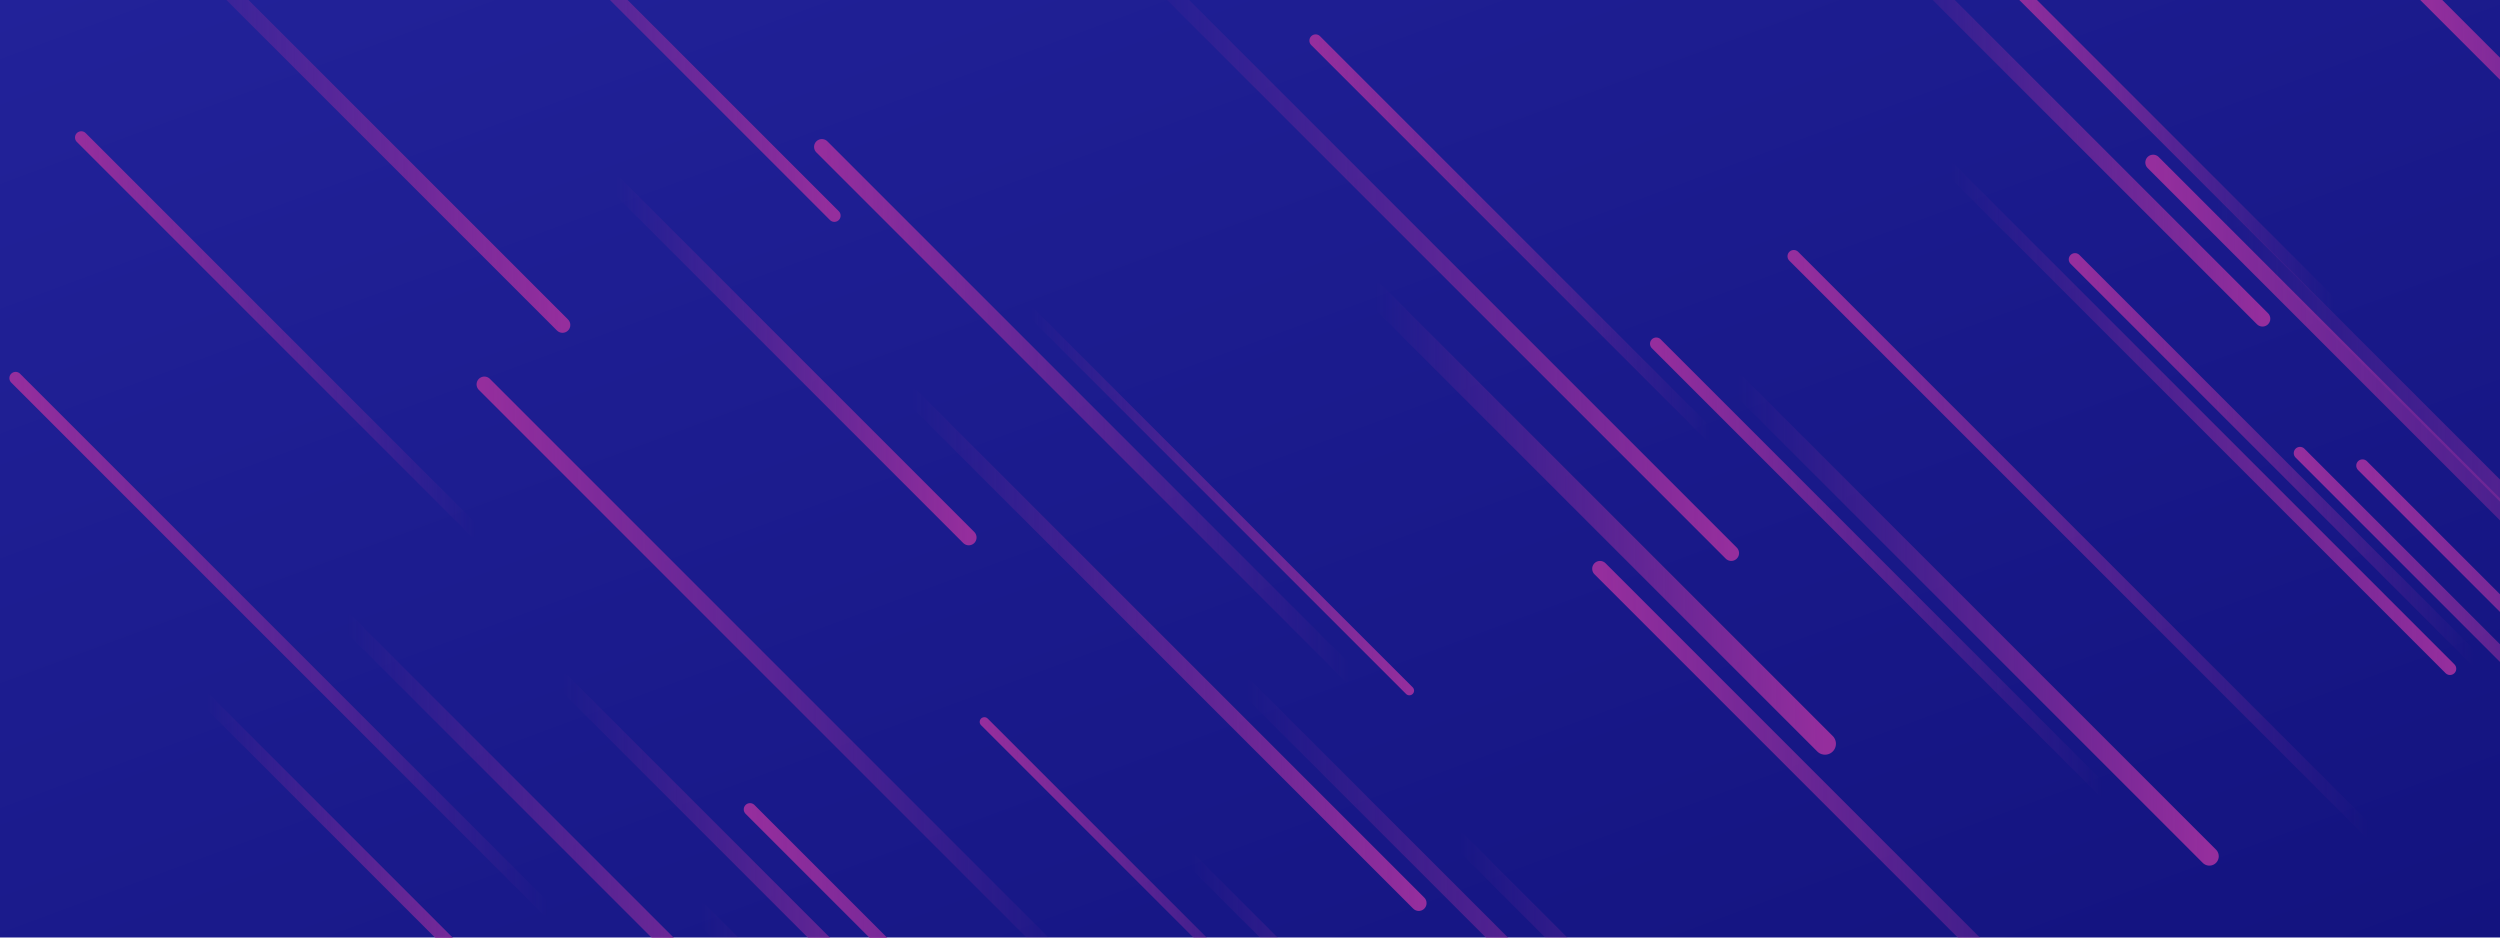
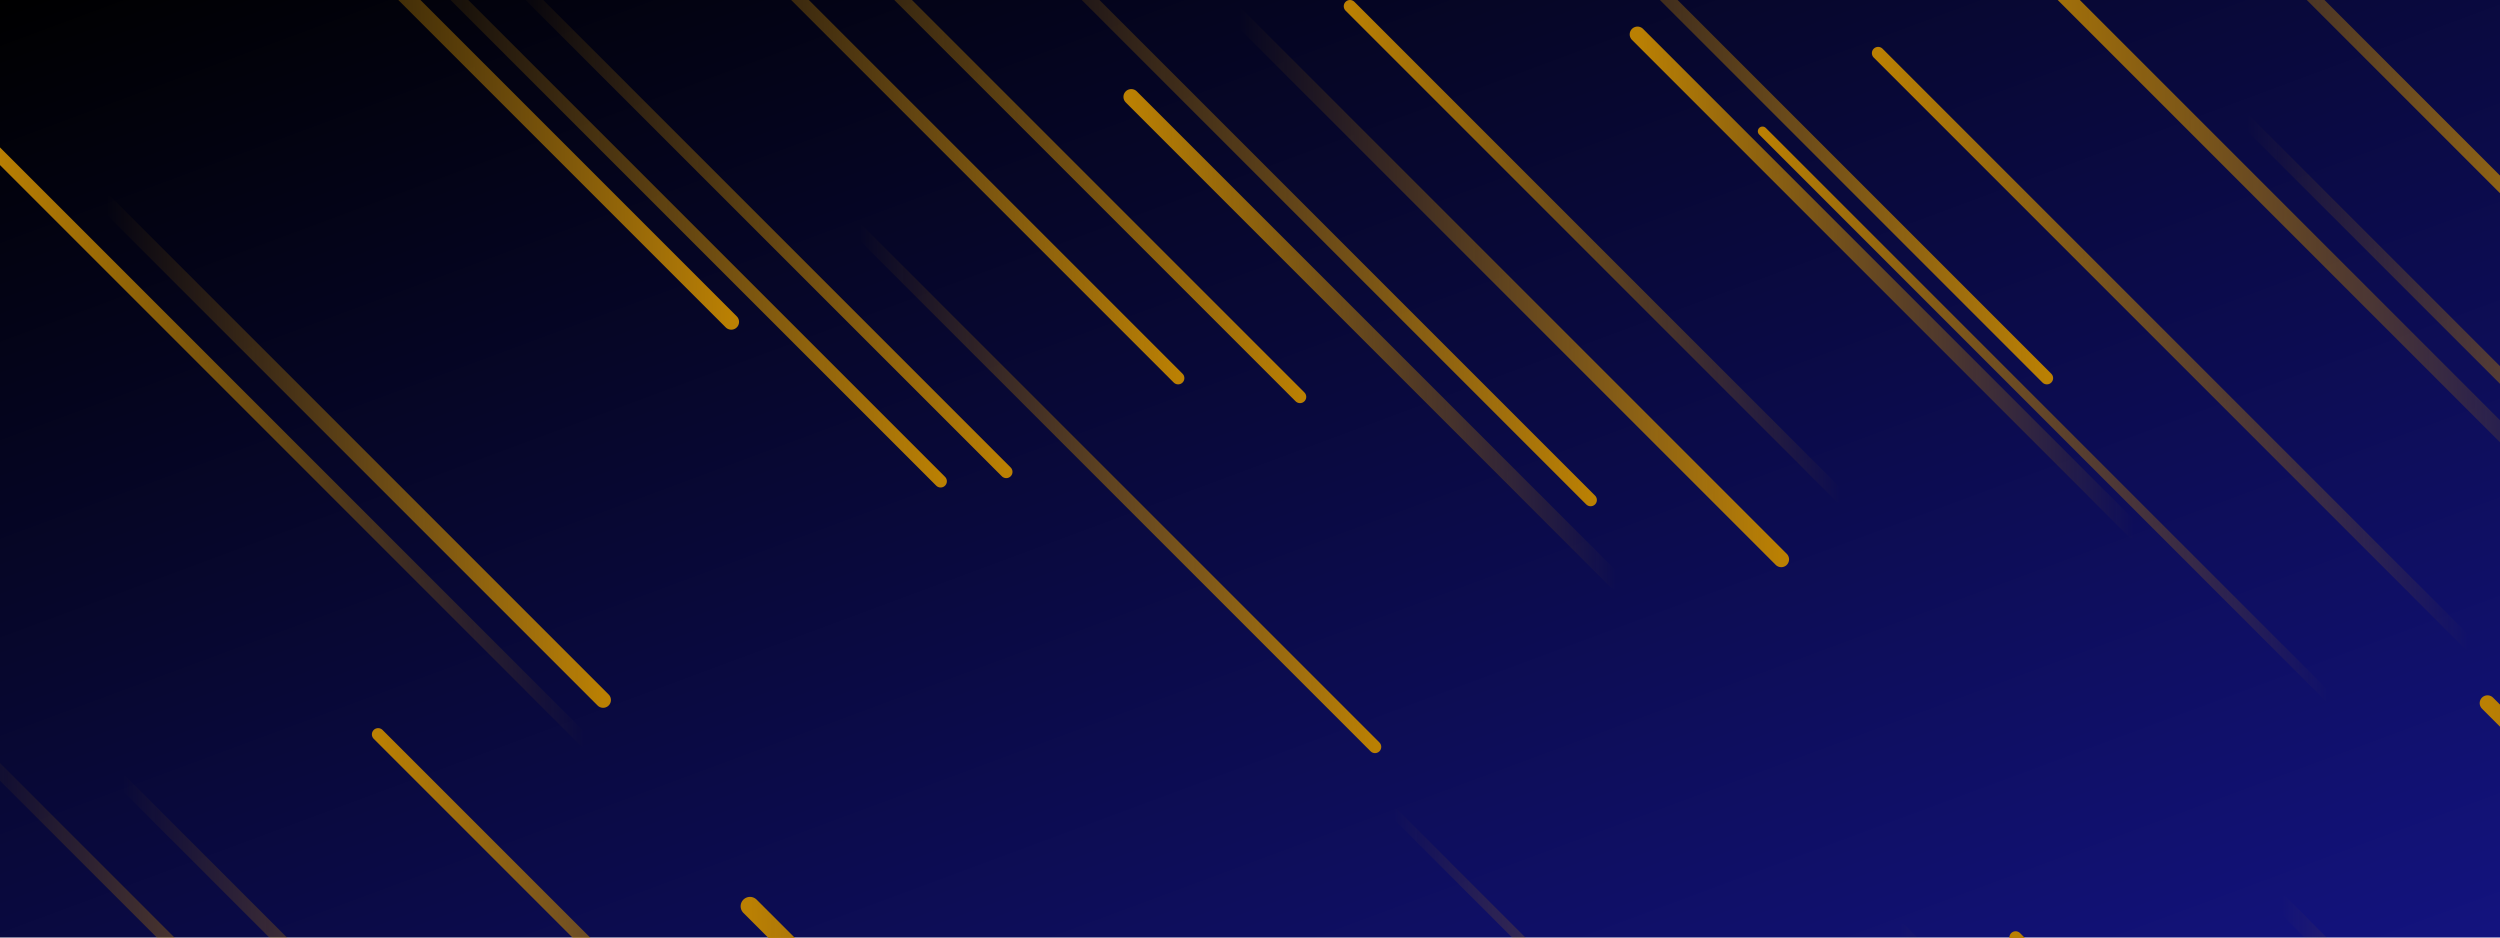
<svg xmlns="http://www.w3.org/2000/svg" width="800" height="300" viewBox="0 0 800 300">
  <defs>
    <linearGradient id="backgroundGradient" x1="0%" y1="0%" x2="100%" y2="100%">
-       <stop offset="0%" style="stop-color: #222299; stop-opacity: 1" />
+       <stop offset="0%" style="stop-color: #000000; stop-opacity: 1" />
      <stop offset="100%" style="stop-color: #13137f; stop-opacity: 1" />
    </linearGradient>
    <linearGradient id="gradient">
-       <stop offset="0%" stop-color="rgba(149,46,157,0)" />
-       <stop offset="100%" stop-color="rgb(149,46,157)" />
+       <stop offset="0%" stop-color="rgba(186,128,3,0)" />
+       <stop offset="100%" stop-color="rgb(186,128,3)" />
    </linearGradient>
    <linearGradient id="gradient_rev">
-       <stop offset="0%" stop-color="rgb(149,46,157)" />
-       <stop offset="100%" stop-color="rgba(149,46,157,0)" />
+       <stop offset="0%" stop-color="rgb(186,128,3)" />
+       <stop offset="100%" stop-color="rgba(186,128,3,0)" />
    </linearGradient>
  </defs>
  <rect width="800" height="300" fill="url(#backgroundGradient)" />
-   <line x1="5" y1="121" x2="175" y2="291" stroke-width="4" stroke-linecap="round" stroke="url(#gradient_rev)" />
-   <line x1="26" y1="44" x2="152" y2="170" stroke-width="4" stroke-linecap="round" stroke="url(#gradient_rev)" />
-   <line x1="42" y1="-34" x2="180" y2="104" stroke-width="5" stroke-linecap="round" stroke="url(#gradient)" />
-   <line x1="66" y1="224" x2="171" y2="329" stroke-width="4" stroke-linecap="round" stroke="url(#gradient)" />
-   <line x1="91" y1="304" x2="251" y2="464" stroke-width="5" stroke-linecap="round" stroke="url(#gradient)" />
-   <line x1="111" y1="199" x2="268" y2="356" stroke-width="5" stroke-linecap="round" stroke="url(#gradient)" />
-   <line x1="138" y1="-60" x2="267" y2="69" stroke-width="4" stroke-linecap="round" stroke="url(#gradient)" />
-   <line x1="155" y1="123" x2="345" y2="313" stroke-width="5" stroke-linecap="round" stroke="url(#gradient_rev)" />
-   <line x1="180" y1="218" x2="326" y2="364" stroke-width="5" stroke-linecap="round" stroke="url(#gradient)" />
-   <line x1="197" y1="59" x2="310" y2="172" stroke-width="5" stroke-linecap="round" stroke="url(#gradient)" />
-   <line x1="224" y1="292" x2="368" y2="436" stroke-width="6" stroke-linecap="round" stroke="url(#gradient)" />
-   <line x1="240" y1="259" x2="436" y2="455" stroke-width="4" stroke-linecap="round" stroke="url(#gradient_rev)" />
-   <line x1="263" y1="47" x2="432" y2="216" stroke-width="5" stroke-linecap="round" stroke="url(#gradient_rev)" />
-   <line x1="292" y1="127" x2="454" y2="289" stroke-width="5" stroke-linecap="round" stroke="url(#gradient)" />
-   <line x1="315" y1="231" x2="422" y2="338" stroke-width="3" stroke-linecap="round" stroke="url(#gradient_rev)" />
-   <line x1="330" y1="100" x2="451" y2="221" stroke-width="3" stroke-linecap="round" stroke="url(#gradient)" />
-   <line x1="361" y1="-16" x2="554" y2="177" stroke-width="5" stroke-linecap="round" stroke="url(#gradient)" />
-   <line x1="381" y1="275" x2="521" y2="415" stroke-width="4" stroke-linecap="round" stroke="url(#gradient)" />
-   <line x1="399" y1="220" x2="572" y2="393" stroke-width="5" stroke-linecap="round" stroke="url(#gradient)" />
-   <line x1="421" y1="13" x2="547" y2="139" stroke-width="4" stroke-linecap="round" stroke="url(#gradient_rev)" />
-   <line x1="440" y1="94" x2="584" y2="238" stroke-width="7" stroke-linecap="round" stroke="url(#gradient)" />
-   <line x1="467" y1="269" x2="617" y2="419" stroke-width="5" stroke-linecap="round" stroke="url(#gradient)" />
-   <line x1="489" y1="308" x2="661" y2="480" stroke-width="4" stroke-linecap="round" stroke="url(#gradient_rev)" />
-   <line x1="512" y1="182" x2="700" y2="370" stroke-width="5" stroke-linecap="round" stroke="url(#gradient_rev)" />
-   <line x1="530" y1="110" x2="673" y2="253" stroke-width="4" stroke-linecap="round" stroke="url(#gradient_rev)" />
-   <line x1="556" y1="123" x2="707" y2="274" stroke-width="6" stroke-linecap="round" stroke="url(#gradient)" />
-   <line x1="574" y1="82" x2="758" y2="266" stroke-width="4" stroke-linecap="round" stroke="url(#gradient_rev)" />
-   <line x1="597" y1="-25" x2="724" y2="102" stroke-width="5" stroke-linecap="round" stroke="url(#gradient)" />
-   <line x1="624" y1="54" x2="784" y2="214" stroke-width="4" stroke-linecap="round" stroke="url(#gradient)" />
-   <line x1="641" y1="-8" x2="747" y2="98" stroke-width="4" stroke-linecap="round" stroke="url(#gradient_rev)" />
-   <line x1="664" y1="83" x2="792" y2="211" stroke-width="4" stroke-linecap="round" stroke="url(#gradient_rev)" />
-   <line x1="689" y1="52" x2="877" y2="240" stroke-width="5" stroke-linecap="round" stroke="url(#gradient_rev)" />
-   <line x1="709" y1="66" x2="907" y2="264" stroke-width="5" stroke-linecap="round" stroke="url(#gradient)" />
-   <line x1="736" y1="145" x2="883" y2="292" stroke-width="4" stroke-linecap="round" stroke="url(#gradient_rev)" />
-   <line x1="756" y1="149" x2="946" y2="339" stroke-width="4" stroke-linecap="round" stroke="url(#gradient_rev)" />
-   <line x1="774" y1="-4" x2="923" y2="145" stroke-width="5" stroke-linecap="round" stroke="url(#gradient_rev)" />
+   <line x1="-2" y1="48" x2="187" y2="237" stroke-width="4" stroke-linecap="round" stroke="url(#gradient_rev)" />
+   <line x1="-10" y1="237" x2="176" y2="423" stroke-width="4" stroke-linecap="round" stroke="url(#gradient)" />
+   <line x1="34" y1="65" x2="193" y2="224" stroke-width="5" stroke-linecap="round" stroke="url(#gradient)" />
+   <line x1="39" y1="250" x2="225" y2="436" stroke-width="4" stroke-linecap="round" stroke="url(#gradient)" />
+   <line x1="70" y1="-61" x2="234" y2="103" stroke-width="5" stroke-linecap="round" stroke="url(#gradient)" />
+   <line x1="84" y1="316" x2="241" y2="473" stroke-width="5" stroke-linecap="round" stroke="url(#gradient)" />
+   <line x1="126" y1="-21" x2="301" y2="154" stroke-width="4" stroke-linecap="round" stroke="url(#gradient)" />
+   <line x1="121" y1="235" x2="273" y2="387" stroke-width="4" stroke-linecap="round" stroke="url(#gradient_rev)" />
+   <line x1="164" y1="-7" x2="322" y2="151" stroke-width="4" stroke-linecap="round" stroke="url(#gradient)" />
+   <line x1="156" y1="372" x2="317" y2="533" stroke-width="4" stroke-linecap="round" stroke="url(#gradient)" />
+   <line x1="199" y1="-57" x2="377" y2="121" stroke-width="4" stroke-linecap="round" stroke="url(#gradient)" />
+   <line x1="191" y1="338" x2="345" y2="492" stroke-width="5" stroke-linecap="round" stroke="url(#gradient)" />
+   <line x1="234" y1="-55" x2="416" y2="127" stroke-width="4" stroke-linecap="round" stroke="url(#gradient)" />
+   <line x1="240" y1="290" x2="435" y2="485" stroke-width="6" stroke-linecap="round" stroke="url(#gradient_rev)" />
+   <line x1="275" y1="74" x2="440" y2="239" stroke-width="4" stroke-linecap="round" stroke="url(#gradient)" />
+   <line x1="278" y1="319" x2="458" y2="499" stroke-width="4" stroke-linecap="round" stroke="url(#gradient_rev)" />
+   <line x1="314" y1="-35" x2="509" y2="160" stroke-width="4" stroke-linecap="round" stroke="url(#gradient)" />
+   <line x1="314" y1="352" x2="507" y2="545" stroke-width="5" stroke-linecap="round" stroke="url(#gradient)" />
+   <line x1="362" y1="31" x2="517" y2="186" stroke-width="5" stroke-linecap="round" stroke="url(#gradient_rev)" />
+   <line x1="357" y1="375" x2="543" y2="561" stroke-width="4" stroke-linecap="round" stroke="url(#gradient)" />
+   <line x1="396" y1="5" x2="570" y2="179" stroke-width="5" stroke-linecap="round" stroke="url(#gradient)" />
+   <line x1="404" y1="304" x2="595" y2="495" stroke-width="4" stroke-linecap="round" stroke="url(#gradient)" />
+   <line x1="432" y1="2" x2="589" y2="159" stroke-width="4" stroke-linecap="round" stroke="url(#gradient_rev)" />
+   <line x1="446" y1="260" x2="643" y2="457" stroke-width="3" stroke-linecap="round" stroke="url(#gradient)" />
+   <line x1="472" y1="-62" x2="655" y2="121" stroke-width="4" stroke-linecap="round" stroke="url(#gradient)" />
+   <line x1="479" y1="307" x2="677" y2="505" stroke-width="4" stroke-linecap="round" stroke="url(#gradient)" />
+   <line x1="524" y1="11" x2="683" y2="170" stroke-width="5" stroke-linecap="round" stroke="url(#gradient_rev)" />
+   <line x1="517" y1="356" x2="701" y2="540" stroke-width="5" stroke-linecap="round" stroke="url(#gradient_rev)" />
+   <line x1="564" y1="42" x2="745" y2="223" stroke-width="3" stroke-linecap="round" stroke="url(#gradient_rev)" />
+   <line x1="555" y1="331" x2="718" y2="494" stroke-width="5" stroke-linecap="round" stroke="url(#gradient)" />
+   <line x1="601" y1="17" x2="790" y2="206" stroke-width="4" stroke-linecap="round" stroke="url(#gradient_rev)" />
+   <line x1="608" y1="298" x2="780" y2="470" stroke-width="5" stroke-linecap="round" stroke="url(#gradient)" />
+   <line x1="631" y1="-31" x2="831" y2="169" stroke-width="5" stroke-linecap="round" stroke="url(#gradient_rev)" />
+   <line x1="645" y1="300" x2="829" y2="484" stroke-width="4" stroke-linecap="round" stroke="url(#gradient_rev)" />
+   <line x1="678" y1="-63" x2="842" y2="101" stroke-width="4" stroke-linecap="round" stroke="url(#gradient)" />
+   <line x1="681" y1="344" x2="873" y2="536" stroke-width="4" stroke-linecap="round" stroke="url(#gradient_rev)" />
+   <line x1="719" y1="39" x2="916" y2="236" stroke-width="4" stroke-linecap="round" stroke="url(#gradient)" />
+   <line x1="730" y1="289" x2="924" y2="483" stroke-width="5" stroke-linecap="round" stroke="url(#gradient)" />
+   <line x1="765" y1="-60" x2="951" y2="126" stroke-width="4" stroke-linecap="round" stroke="url(#gradient_rev)" />
+   <line x1="760" y1="355" x2="937" y2="532" stroke-width="5" stroke-linecap="round" stroke="url(#gradient_rev)" />
+   <line x1="794" y1="-51" x2="965" y2="120" stroke-width="5" stroke-linecap="round" stroke="url(#gradient_rev)" />
+   <line x1="796" y1="225" x2="986" y2="415" stroke-width="5" stroke-linecap="round" stroke="url(#gradient_rev)" />
</svg>
